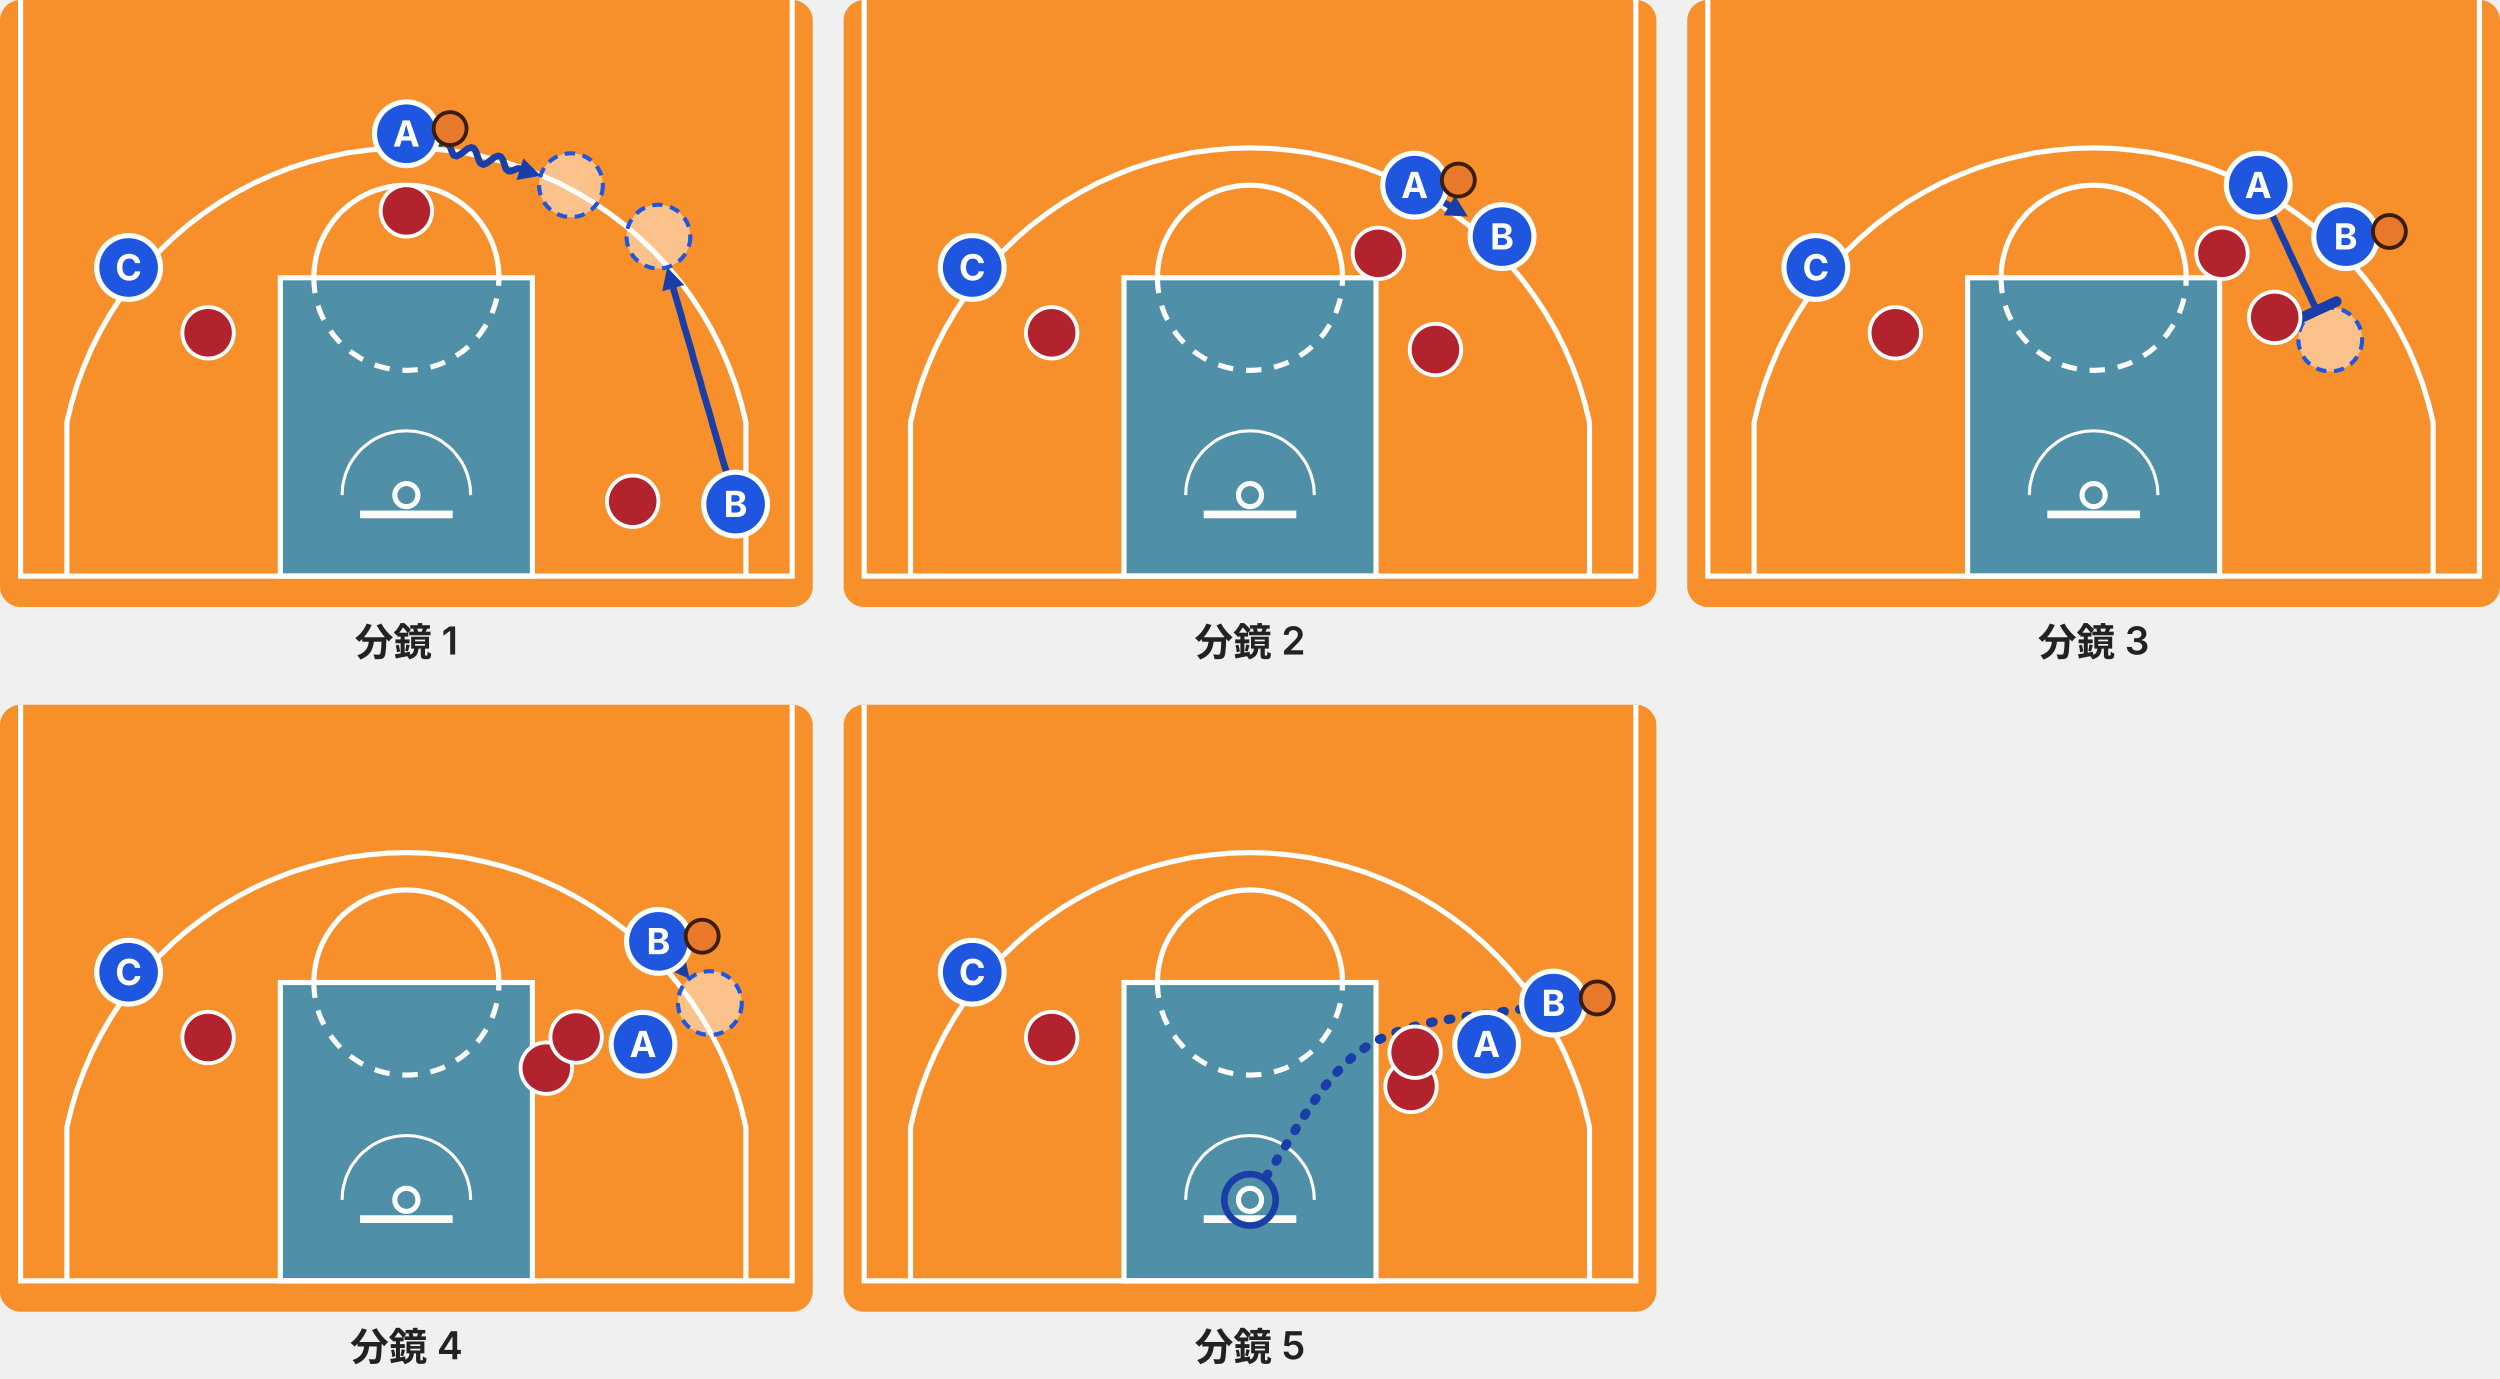
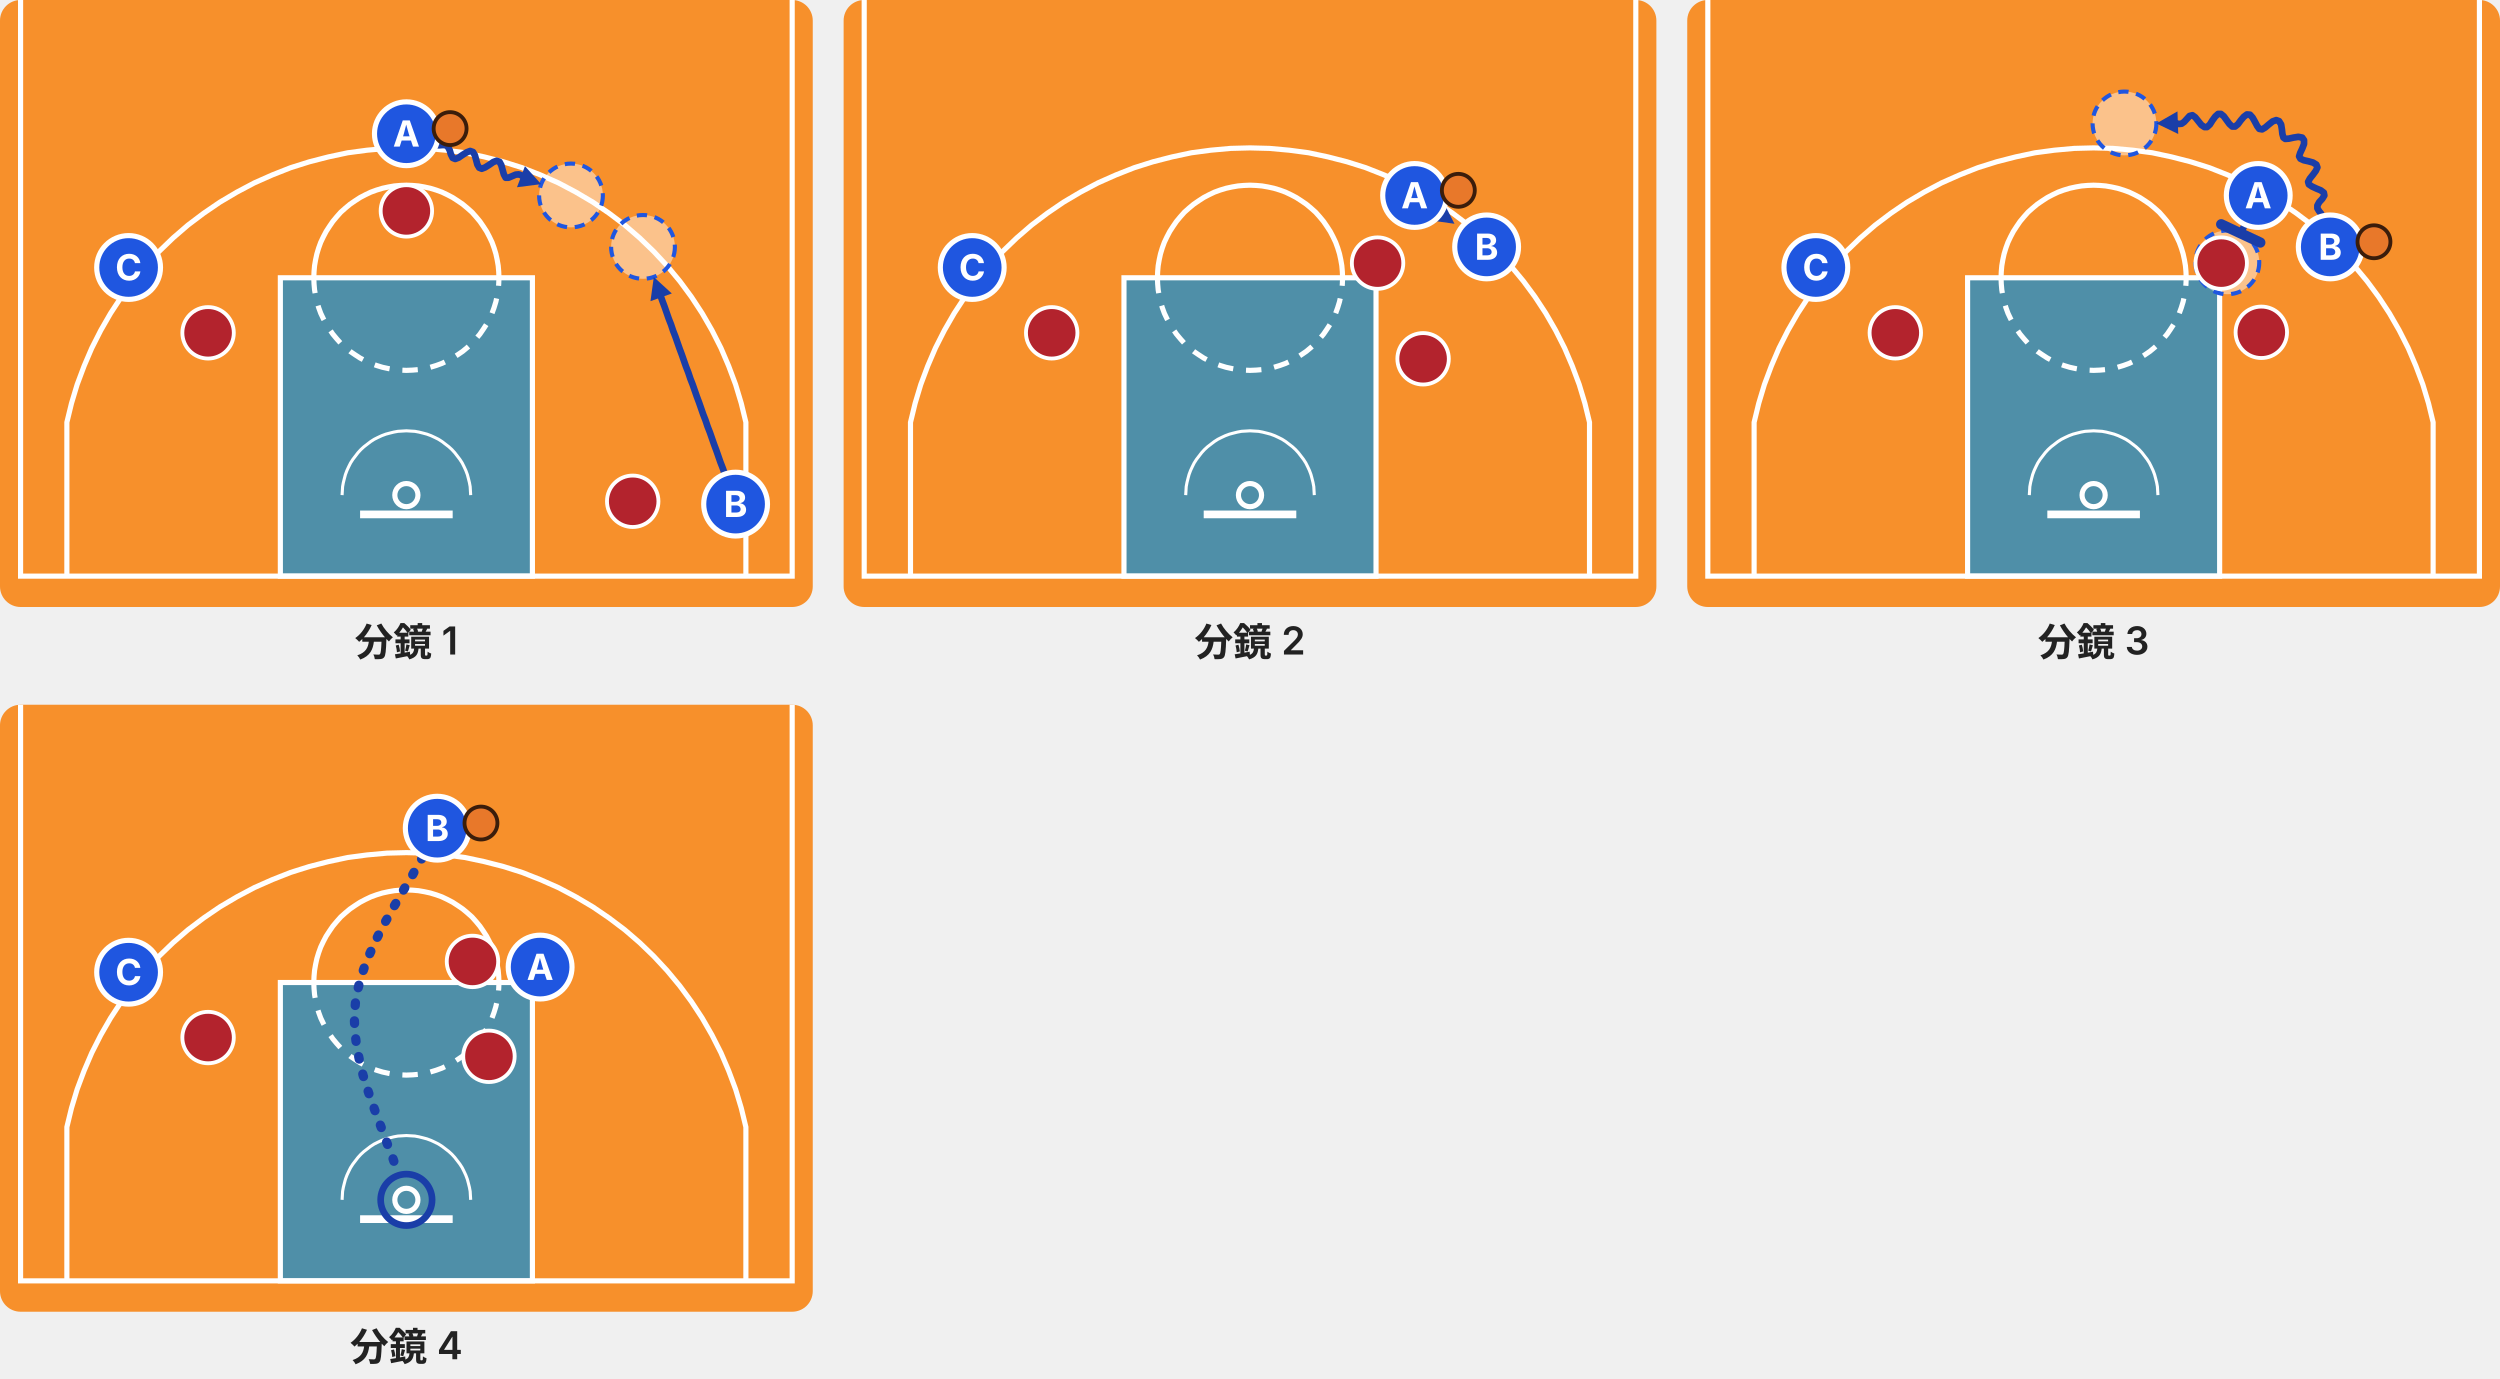
<svg xmlns="http://www.w3.org/2000/svg" viewBox="0 0 972.0 536.0" width="972.0" height="536.0" font-family="-apple-system, 'PingFang TC', 'Noto Sans TC', sans-serif">
  <g transform="translate(0,0)">
    <rect width="316.0" height="236.0" rx="8" fill="#f7902b" />
    <rect x="109.0" y="108.0" width="98.0" height="116.0" fill="#4f8fa8" stroke="#ffffff" stroke-width="2" />
    <polyline points="8.0,0.0 8.0,224.0 308.0,224.0 308.0,0.0" fill="none" stroke="#ffffff" stroke-width="2" />
    <polyline points="194.0,108.0 193.9,105.6 193.7,103.3 193.3,101.0 192.8,98.7 192.1,96.4 191.3,94.2 190.3,92.1 189.2,90.0 187.9,88.0 186.6,86.1 185.1,84.3 183.5,82.5 181.7,80.9 179.9,79.4 178.0,78.1 176.0,76.8 173.9,75.7 171.8,74.7 169.6,73.9 167.3,73.2 165.0,72.7 162.7,72.3 160.4,72.1 158.0,72.0 155.6,72.1 153.3,72.3 151.0,72.7 148.7,73.2 146.4,73.9 144.2,74.7 142.1,75.7 140.0,76.8 138.0,78.1 136.1,79.4 134.3,80.9 132.5,82.5 130.9,84.3 129.4,86.1 128.1,88.0 126.8,90.0 125.7,92.1 124.7,94.2 123.9,96.4 123.2,98.7 122.7,101.0 122.3,103.3 122.1,105.6 122.0,108.0" fill="none" stroke="#ffffff" stroke-width="2" />
    <polyline points="122.0,108.0 122.1,110.4 122.3,112.7 122.7,115.0 123.2,117.3 123.9,119.6 124.7,121.8 125.7,123.9 126.8,126.0 128.1,128.0 129.4,129.9 130.9,131.7 132.5,133.5 134.3,135.1 136.1,136.6 138.0,137.9 140.0,139.2 142.1,140.3 144.2,141.3 146.4,142.1 148.7,142.8 151.0,143.3 153.3,143.7 155.6,143.9 158.0,144.0 160.4,143.9 162.7,143.7 165.0,143.3 167.3,142.8 169.6,142.1 171.8,141.3 173.9,140.3 176.0,139.2 178.0,137.9 179.9,136.6 181.7,135.1 183.5,133.5 185.1,131.7 186.6,129.9 187.9,128.0 189.2,126.0 190.3,123.9 191.3,121.8 192.1,119.6 192.8,117.3 193.3,115.0 193.7,112.7 193.9,110.4 194.0,108.0" fill="none" stroke="#ffffff" stroke-width="2" stroke-dasharray="6 5" />
    <polyline points="290.0,224.0 290.0,164.2 288.2,156.8 286.0,149.5 283.3,142.3 280.3,135.3 276.8,128.4 273.0,121.8 268.8,115.4 264.3,109.3 259.4,103.4 254.2,97.8 248.7,92.5 242.9,87.5 236.8,82.9 230.5,78.6 223.9,74.7 217.1,71.1 210.1,68.0 203.0,65.2 195.7,62.9 188.3,61.0 180.8,59.4 173.3,58.4 165.6,57.7 158.0,57.5 150.4,57.7 142.7,58.4 135.2,59.4 127.7,61.0 120.3,62.9 113.0,65.2 105.9,68.0 98.9,71.1 92.1,74.7 85.5,78.6 79.2,82.9 73.1,87.5 67.3,92.5 61.8,97.8 56.6,103.4 51.7,109.3 47.2,115.4 43.0,121.8 39.2,128.4 35.7,135.3 32.7,142.3 30.0,149.5 27.8,156.8 26.0,164.2 26.0,224.0" fill="none" stroke="#ffffff" stroke-width="2" />
    <polyline points="183.0,192.5 182.9,190.9 182.8,189.2 182.5,187.6 182.1,186.0 181.7,184.5 181.1,182.9 180.4,181.4 179.7,180.0 178.8,178.6 177.8,177.3 176.8,176.0 175.7,174.8 174.5,173.7 173.2,172.7 171.9,171.7 170.5,170.8 169.1,170.1 167.6,169.4 166.0,168.8 164.5,168.4 162.9,168.0 161.3,167.7 159.6,167.6 158.0,167.5 156.4,167.6 154.7,167.7 153.1,168.0 151.5,168.4 150.0,168.8 148.4,169.4 146.9,170.1 145.5,170.8 144.1,171.7 142.8,172.7 141.5,173.7 140.3,174.8 139.2,176.0 138.2,177.3 137.2,178.6 136.3,180.0 135.6,181.4 134.9,182.9 134.3,184.5 133.9,186.0 133.5,187.6 133.2,189.2 133.1,190.9 133.0,192.5" fill="none" stroke="#ffffff" stroke-width="1.2" />
    <line x1="140.0" y1="200.0" x2="176.0" y2="200.0" stroke="#ffffff" stroke-width="3" />
    <circle cx="158.0" cy="192.5" r="4.5" fill="none" stroke="#ffffff" stroke-width="2" />
-     <circle cx="222.0" cy="72.0" r="12.4" fill="#ffffff" fill-opacity="0.45" stroke="#1f56e0" stroke-width="1.6" stroke-dasharray="4 3" />
-     <circle cx="256.0" cy="92.0" r="12.4" fill="#ffffff" fill-opacity="0.45" stroke="#1f56e0" stroke-width="1.6" stroke-dasharray="4 3" />
-     <polyline points="169.8,55.7 171.0,55.8 172.2,55.6 173.3,55.6 174.3,56.1 175.1,57.3 175.7,59.0 176.4,60.4 177.5,60.7 178.8,60.1 180.3,59.0 181.8,57.8 183.2,57.3 184.2,57.6 185.0,58.8 185.6,60.6 186.2,62.4 186.9,63.6 188.0,64.0 189.3,63.4 190.8,62.3 192.3,61.1 193.7,60.6 194.7,60.9 195.5,62.1 196.1,63.9 196.7,65.7 197.6,66.5 198.7,66.5 200.1,66.0 201.3,65.5 202.5,65.6 203.5,66.1 203.7,66.3" fill="none" stroke="#1a3ea8" stroke-width="2.6" stroke-linecap="round" stroke-linejoin="round" />
-     <polygon points="210.2,68.3 203.5,61.6 200.8,70.0" fill="#1a3ea8" />
-     <polyline points="282.6,184.1 281.9,181.8 281.2,179.5 280.5,177.1 279.9,174.7 279.2,172.4 278.5,170.0 277.8,167.6 277.1,165.3 276.5,162.9 275.8,160.5 275.1,158.2 274.4,155.8 273.7,153.5 273.0,151.1 272.4,148.7 271.7,146.4 271.0,144.0 270.3,141.6 269.6,139.3 269.0,136.9 268.3,134.5 267.6,132.2 266.9,129.8 266.2,127.5 265.5,125.1 264.9,122.7 264.2,120.4 263.5,118.0 262.8,115.6 262.1,113.3 261.5,110.9 261.3,110.4" fill="none" stroke="#1a3ea8" stroke-width="2.6" stroke-linecap="round" stroke-linejoin="round" />
-     <polygon points="259.4,103.9 257.5,113.2 266.0,110.8" fill="#1a3ea8" />
+     <circle cx="222.0" cy="76.0" r="12.4" fill="#ffffff" fill-opacity="0.45" stroke="#1f56e0" stroke-width="1.6" stroke-dasharray="4 3" />
+     <circle cx="250.0" cy="96.0" r="12.4" fill="#ffffff" fill-opacity="0.45" stroke="#1f56e0" stroke-width="1.6" stroke-dasharray="4 3" />
+     <polyline points="169.6,56.4 170.7,56.5 171.9,56.4 173.1,56.4 174.1,57.0 174.8,58.3 175.3,60.0 176.0,61.4 177.0,61.8 178.3,61.3 179.9,60.2 181.5,59.2 182.8,58.7 183.9,59.1 184.6,60.3 185.1,62.1 185.6,64.0 186.3,65.2 187.3,65.6 188.6,65.1 190.2,64.1 191.8,63.0 193.1,62.5 194.2,62.9 194.9,64.2 195.4,66.0 195.9,67.8 196.6,69.1 197.7,69.1 199.1,68.5 200.5,67.9 201.7,67.8 202.8,68.2 203.7,69.0 204.0,69.3" fill="none" stroke="#1a3ea8" stroke-width="2.6" stroke-linecap="round" stroke-linejoin="round" />
+     <polygon points="210.4,71.6 204.1,64.6 201.0,72.8" fill="#1a3ea8" />
+     <polyline points="281.8,184.3 281.0,182.0 280.1,179.7 279.3,177.4 278.5,175.1 277.6,172.7 276.8,170.4 276.0,168.1 275.1,165.8 274.3,163.4 273.4,161.1 272.6,158.8 271.8,156.5 270.9,154.1 270.1,151.8 269.3,149.5 268.4,147.2 267.6,144.8 266.7,142.5 265.9,140.2 265.1,137.9 264.2,135.5 263.4,133.2 262.6,130.9 261.7,128.6 260.9,126.2 260.0,123.9 259.2,121.6 258.4,119.3 257.5,116.9 256.7,114.6 256.5,114.1" fill="none" stroke="#1a3ea8" stroke-width="2.6" stroke-linecap="round" stroke-linejoin="round" />
+     <polygon points="254.2,107.7 252.9,117.1 261.2,114.1" fill="#1a3ea8" />
    <circle cx="158.0" cy="82.0" r="10.0" fill="#b3232d" stroke="#fff" stroke-width="1.5" />
    <circle cx="246.0" cy="194.9" r="10.0" fill="#b3232d" stroke="#fff" stroke-width="1.5" />
    <circle cx="80.9" cy="129.4" r="10.0" fill="#b3232d" stroke="#fff" stroke-width="1.5" />
    <circle cx="158.0" cy="52.0" r="12.4" fill="#1f56e0" stroke="#fff" stroke-width="2" />
    <text x="158.0" y="57.0" font-size="14" font-weight="700" fill="#fff" text-anchor="middle">A</text>
    <circle cx="286.0" cy="196.0" r="12.4" fill="#1f56e0" stroke="#fff" stroke-width="2" />
    <text x="286.0" y="201.0" font-size="14" font-weight="700" fill="#fff" text-anchor="middle">B</text>
    <circle cx="50.0" cy="104.0" r="12.4" fill="#1f56e0" stroke="#fff" stroke-width="2" />
    <text x="50.0" y="109.0" font-size="14" font-weight="700" fill="#fff" text-anchor="middle">C</text>
    <circle cx="175.0" cy="50.0" r="6.4" fill="#e8782a" stroke="#3b1d0b" stroke-width="1.5" />
    <text x="158.0" y="255.0" font-size="15" font-weight="600" fill="#222" text-anchor="middle">分鏡 1</text>
  </g>
  <g transform="translate(328,0)">
    <rect width="316.0" height="236.0" rx="8" fill="#f7902b" />
    <rect x="109.0" y="108.0" width="98.0" height="116.0" fill="#4f8fa8" stroke="#ffffff" stroke-width="2" />
    <polyline points="8.0,0.0 8.0,224.0 308.0,224.0 308.0,0.0" fill="none" stroke="#ffffff" stroke-width="2" />
    <polyline points="194.0,108.0 193.9,105.6 193.7,103.3 193.3,101.0 192.8,98.7 192.1,96.4 191.3,94.2 190.3,92.1 189.2,90.0 187.9,88.0 186.6,86.1 185.1,84.3 183.5,82.5 181.7,80.9 179.9,79.4 178.0,78.1 176.0,76.8 173.9,75.7 171.8,74.7 169.6,73.9 167.3,73.2 165.0,72.7 162.7,72.3 160.4,72.1 158.0,72.0 155.6,72.1 153.3,72.3 151.0,72.7 148.7,73.2 146.4,73.9 144.2,74.7 142.1,75.7 140.0,76.8 138.0,78.1 136.1,79.4 134.3,80.9 132.5,82.5 130.9,84.3 129.4,86.1 128.1,88.0 126.8,90.0 125.7,92.1 124.7,94.2 123.9,96.4 123.2,98.7 122.7,101.0 122.3,103.3 122.1,105.6 122.0,108.0" fill="none" stroke="#ffffff" stroke-width="2" />
    <polyline points="122.0,108.0 122.1,110.4 122.3,112.7 122.7,115.0 123.2,117.3 123.9,119.6 124.7,121.8 125.7,123.9 126.8,126.0 128.1,128.0 129.4,129.9 130.9,131.7 132.5,133.5 134.3,135.1 136.1,136.6 138.0,137.9 140.0,139.2 142.1,140.3 144.2,141.3 146.4,142.1 148.7,142.8 151.0,143.3 153.3,143.7 155.6,143.9 158.0,144.0 160.4,143.9 162.7,143.7 165.0,143.3 167.3,142.8 169.6,142.1 171.8,141.3 173.9,140.3 176.0,139.2 178.0,137.9 179.9,136.6 181.7,135.1 183.5,133.5 185.1,131.7 186.6,129.9 187.9,128.0 189.2,126.0 190.3,123.9 191.3,121.8 192.1,119.6 192.8,117.3 193.3,115.0 193.7,112.7 193.9,110.4 194.0,108.0" fill="none" stroke="#ffffff" stroke-width="2" stroke-dasharray="6 5" />
    <polyline points="290.0,224.0 290.0,164.2 288.2,156.8 286.0,149.5 283.3,142.3 280.3,135.3 276.8,128.4 273.0,121.8 268.8,115.4 264.3,109.3 259.4,103.4 254.2,97.8 248.7,92.5 242.9,87.5 236.8,82.9 230.5,78.6 223.9,74.7 217.1,71.1 210.1,68.0 203.0,65.2 195.7,62.9 188.3,61.0 180.8,59.4 173.3,58.4 165.6,57.7 158.0,57.5 150.4,57.7 142.7,58.4 135.2,59.4 127.7,61.0 120.3,62.9 113.0,65.2 105.9,68.0 98.9,71.1 92.1,74.7 85.5,78.6 79.2,82.9 73.1,87.5 67.3,92.5 61.8,97.8 56.6,103.4 51.7,109.3 47.2,115.4 43.0,121.8 39.2,128.4 35.7,135.3 32.7,142.3 30.0,149.5 27.8,156.8 26.0,164.2 26.0,224.0" fill="none" stroke="#ffffff" stroke-width="2" />
    <polyline points="183.0,192.5 182.9,190.9 182.8,189.2 182.5,187.6 182.1,186.0 181.7,184.5 181.1,182.9 180.4,181.4 179.7,180.0 178.8,178.6 177.8,177.3 176.8,176.0 175.7,174.8 174.5,173.7 173.2,172.7 171.9,171.7 170.5,170.8 169.1,170.1 167.6,169.4 166.0,168.8 164.5,168.4 162.9,168.0 161.3,167.7 159.6,167.6 158.0,167.5 156.4,167.6 154.7,167.7 153.1,168.0 151.5,168.4 150.0,168.8 148.4,169.4 146.9,170.1 145.5,170.8 144.1,171.7 142.8,172.7 141.5,173.7 140.3,174.8 139.2,176.0 138.2,177.3 137.2,178.6 136.3,180.0 135.6,181.4 134.9,182.9 134.3,184.5 133.9,186.0 133.5,187.6 133.2,189.2 133.1,190.9 133.0,192.5" fill="none" stroke="#ffffff" stroke-width="1.2" />
    <line x1="140.0" y1="200.0" x2="176.0" y2="200.0" stroke="#ffffff" stroke-width="3" />
    <circle cx="158.0" cy="192.5" r="4.5" fill="none" stroke="#ffffff" stroke-width="2" />
-     <polyline points="232.7,78.3 234.8,79.5 236.9,80.7" fill="none" stroke="#1a3ea8" stroke-width="2.6" stroke-linecap="round" stroke-linejoin="round" stroke-dasharray="7 6" />
-     <polygon points="242.7,84.2 237.7,76.1 233.3,83.7" fill="#1a3ea8" />
-     <circle cx="207.9" cy="98.5" r="10.0" fill="#b3232d" stroke="#fff" stroke-width="1.5" />
-     <circle cx="230.1" cy="135.9" r="10.0" fill="#b3232d" stroke="#fff" stroke-width="1.5" />
+     <polyline points="" fill="none" stroke="#1a3ea8" stroke-width="2.6" stroke-linecap="round" stroke-linejoin="round" stroke-dasharray="7 6" />
+     <polygon points="237.5,87.0 233.2,78.6 228.1,85.7" fill="#1a3ea8" />
+     <circle cx="207.6" cy="102.3" r="10.0" fill="#b3232d" stroke="#fff" stroke-width="1.5" />
+     <circle cx="225.3" cy="139.5" r="10.0" fill="#b3232d" stroke="#fff" stroke-width="1.5" />
    <circle cx="80.9" cy="129.4" r="10.0" fill="#b3232d" stroke="#fff" stroke-width="1.5" />
-     <circle cx="222.0" cy="72.0" r="12.4" fill="#1f56e0" stroke="#fff" stroke-width="2" />
-     <text x="222.0" y="77.0" font-size="14" font-weight="700" fill="#fff" text-anchor="middle">A</text>
-     <circle cx="256.0" cy="92.0" r="12.4" fill="#1f56e0" stroke="#fff" stroke-width="2" />
-     <text x="256.0" y="97.0" font-size="14" font-weight="700" fill="#fff" text-anchor="middle">B</text>
+     <circle cx="222.0" cy="76.0" r="12.4" fill="#1f56e0" stroke="#fff" stroke-width="2" />
+     <text x="222.0" y="81.0" font-size="14" font-weight="700" fill="#fff" text-anchor="middle">A</text>
+     <circle cx="250.0" cy="96.0" r="12.4" fill="#1f56e0" stroke="#fff" stroke-width="2" />
+     <text x="250.0" y="101.0" font-size="14" font-weight="700" fill="#fff" text-anchor="middle">B</text>
    <circle cx="50.0" cy="104.0" r="12.4" fill="#1f56e0" stroke="#fff" stroke-width="2" />
    <text x="50.0" y="109.0" font-size="14" font-weight="700" fill="#fff" text-anchor="middle">C</text>
-     <circle cx="239.0" cy="70.0" r="6.4" fill="#e8782a" stroke="#3b1d0b" stroke-width="1.5" />
+     <circle cx="239.0" cy="74.0" r="6.4" fill="#e8782a" stroke="#3b1d0b" stroke-width="1.5" />
    <text x="158.0" y="255.0" font-size="15" font-weight="600" fill="#222" text-anchor="middle">分鏡 2</text>
  </g>
  <g transform="translate(656,0)">
    <rect width="316.0" height="236.0" rx="8" fill="#f7902b" />
    <rect x="109.0" y="108.0" width="98.0" height="116.0" fill="#4f8fa8" stroke="#ffffff" stroke-width="2" />
    <polyline points="8.0,0.0 8.0,224.0 308.0,224.0 308.0,0.0" fill="none" stroke="#ffffff" stroke-width="2" />
    <polyline points="194.0,108.0 193.9,105.6 193.7,103.3 193.3,101.0 192.8,98.7 192.1,96.4 191.3,94.2 190.3,92.1 189.2,90.0 187.9,88.0 186.6,86.1 185.1,84.3 183.5,82.5 181.7,80.9 179.9,79.4 178.0,78.1 176.0,76.8 173.9,75.7 171.8,74.7 169.6,73.9 167.3,73.2 165.0,72.7 162.7,72.3 160.4,72.1 158.0,72.0 155.6,72.1 153.3,72.3 151.0,72.7 148.7,73.2 146.4,73.9 144.2,74.7 142.1,75.7 140.0,76.8 138.0,78.1 136.1,79.4 134.3,80.9 132.5,82.5 130.9,84.3 129.4,86.1 128.1,88.0 126.8,90.0 125.7,92.1 124.7,94.2 123.9,96.4 123.2,98.7 122.7,101.0 122.3,103.3 122.1,105.6 122.0,108.0" fill="none" stroke="#ffffff" stroke-width="2" />
    <polyline points="122.0,108.0 122.1,110.4 122.3,112.7 122.7,115.0 123.2,117.3 123.9,119.6 124.7,121.8 125.7,123.9 126.8,126.0 128.1,128.0 129.4,129.9 130.9,131.7 132.5,133.5 134.3,135.1 136.1,136.6 138.0,137.9 140.0,139.2 142.1,140.3 144.2,141.3 146.4,142.1 148.7,142.8 151.0,143.3 153.3,143.7 155.6,143.9 158.0,144.0 160.4,143.9 162.7,143.7 165.0,143.3 167.3,142.8 169.6,142.1 171.8,141.3 173.9,140.3 176.0,139.2 178.0,137.9 179.9,136.6 181.7,135.1 183.5,133.5 185.1,131.7 186.6,129.9 187.9,128.0 189.2,126.0 190.3,123.9 191.3,121.8 192.1,119.6 192.8,117.3 193.3,115.0 193.7,112.7 193.9,110.4 194.0,108.0" fill="none" stroke="#ffffff" stroke-width="2" stroke-dasharray="6 5" />
    <polyline points="290.0,224.0 290.0,164.2 288.2,156.8 286.0,149.5 283.3,142.3 280.3,135.3 276.8,128.4 273.0,121.8 268.8,115.4 264.3,109.3 259.4,103.4 254.2,97.8 248.7,92.5 242.9,87.5 236.8,82.9 230.5,78.6 223.9,74.7 217.1,71.1 210.1,68.0 203.0,65.2 195.7,62.9 188.3,61.0 180.8,59.4 173.3,58.4 165.6,57.7 158.0,57.5 150.4,57.7 142.7,58.4 135.2,59.4 127.7,61.0 120.3,62.9 113.0,65.2 105.9,68.0 98.9,71.1 92.1,74.7 85.5,78.6 79.2,82.9 73.1,87.5 67.3,92.5 61.8,97.8 56.6,103.4 51.7,109.3 47.2,115.4 43.0,121.8 39.2,128.4 35.7,135.3 32.7,142.3 30.0,149.5 27.8,156.8 26.0,164.2 26.0,224.0" fill="none" stroke="#ffffff" stroke-width="2" />
    <polyline points="183.0,192.5 182.9,190.9 182.8,189.2 182.5,187.6 182.1,186.0 181.7,184.5 181.1,182.9 180.4,181.4 179.7,180.0 178.8,178.6 177.8,177.3 176.8,176.0 175.7,174.8 174.5,173.7 173.2,172.7 171.9,171.7 170.5,170.8 169.1,170.1 167.6,169.4 166.0,168.8 164.5,168.4 162.9,168.0 161.3,167.7 159.6,167.6 158.0,167.5 156.4,167.6 154.7,167.7 153.1,168.0 151.5,168.4 150.0,168.8 148.4,169.4 146.9,170.1 145.5,170.8 144.1,171.7 142.8,172.7 141.5,173.7 140.3,174.8 139.2,176.0 138.2,177.3 137.2,178.6 136.3,180.0 135.6,181.4 134.9,182.9 134.3,184.5 133.9,186.0 133.5,187.6 133.2,189.2 133.1,190.9 133.0,192.5" fill="none" stroke="#ffffff" stroke-width="1.2" />
    <line x1="140.0" y1="200.0" x2="176.0" y2="200.0" stroke="#ffffff" stroke-width="3" />
    <circle cx="158.0" cy="192.5" r="4.5" fill="none" stroke="#ffffff" stroke-width="2" />
-     <circle cx="250.0" cy="132.0" r="12.4" fill="#ffffff" fill-opacity="0.45" stroke="#1f56e0" stroke-width="1.6" stroke-dasharray="4 3" />
-     <polyline points="227.2,83.2 228.2,85.3 229.3,87.6 230.3,89.8 231.3,92.0 232.4,94.2 233.4,96.4 234.4,98.7 235.5,100.9 236.5,103.1 237.6,105.3 238.6,107.6 239.6,109.8 240.7,112.0 241.7,114.2 242.7,116.4 243.8,118.7 244.8,120.8" fill="none" stroke="#1a3ea8" stroke-width="2.6" stroke-linecap="round" stroke-linejoin="round" />
-     <line x1="252.4" y1="117.2" x2="237.1" y2="124.3" stroke="#1a3ea8" stroke-width="4" stroke-linecap="round" />
-     <circle cx="207.9" cy="98.5" r="10.0" fill="#b3232d" stroke="#fff" stroke-width="1.5" />
-     <circle cx="228.4" cy="123.4" r="10.0" fill="#b3232d" stroke="#fff" stroke-width="1.5" />
+     <circle cx="170.0" cy="48.0" r="12.4" fill="#ffffff" fill-opacity="0.45" stroke="#1f56e0" stroke-width="1.6" stroke-dasharray="4 3" />
+     <circle cx="210.0" cy="102.0" r="12.4" fill="#ffffff" fill-opacity="0.45" stroke="#1f56e0" stroke-width="1.6" stroke-dasharray="4 3" />
+     <polyline points="246.8,84.0 246.4,83.0 245.6,82.0 245.0,81.0 245.0,79.9 245.7,78.6 246.9,77.3 247.7,76.0 247.5,74.9 246.3,74.0 244.6,73.3 242.9,72.5 241.7,71.7 241.4,70.7 242.1,69.4 243.3,67.9 244.4,66.4 245.0,65.1 244.6,64.0 243.3,63.2 241.5,62.7 239.7,62.3 238.4,61.7 237.9,60.8 238.3,59.5 239.1,57.8 239.8,56.0 239.8,54.5 239.1,53.5 237.6,53.2 235.7,53.5 233.9,53.9 232.5,54.0 231.8,53.5 231.4,52.1 231.2,50.3 230.9,48.4 230.1,47.1 229.0,46.7 227.6,47.2 226.1,48.4 224.7,49.6 223.5,50.3 222.4,50.1 221.6,49.0 220.7,47.3 219.8,45.7 218.8,44.6 217.6,44.5 216.4,45.4 215.2,46.8 214.1,48.3 213.0,49.2 211.9,49.2 210.8,48.2 209.7,46.7 208.6,45.2 207.5,44.3 206.4,44.3 205.3,45.3 204.2,46.8 203.2,48.4 202.1,49.4 201.1,49.4 199.9,48.6 198.7,47.1 197.5,45.6 196.4,44.8 195.3,45.1 194.3,46.2 193.2,47.4 192.2,48.1 191.1,48.2 190.0,47.9 189.2,47.7" fill="none" stroke="#1a3ea8" stroke-width="2.6" stroke-linecap="round" stroke-linejoin="round" />
+     <polygon points="182.4,48.0 190.9,52.1 190.6,43.3" fill="#1a3ea8" />
+     <polyline points="216.8,87.3 216.0,89.0 215.2,90.7" fill="none" stroke="#1a3ea8" stroke-width="2.6" stroke-linecap="round" stroke-linejoin="round" />
+     <line x1="222.8" y1="94.3" x2="207.6" y2="87.2" stroke="#1a3ea8" stroke-width="4" stroke-linecap="round" />
+     <circle cx="207.6" cy="102.3" r="10.0" fill="#b3232d" stroke="#fff" stroke-width="1.5" />
+     <circle cx="223.2" cy="129.2" r="10.0" fill="#b3232d" stroke="#fff" stroke-width="1.5" />
    <circle cx="80.9" cy="129.4" r="10.0" fill="#b3232d" stroke="#fff" stroke-width="1.5" />
-     <circle cx="222.0" cy="72.0" r="12.4" fill="#1f56e0" stroke="#fff" stroke-width="2" />
-     <text x="222.0" y="77.0" font-size="14" font-weight="700" fill="#fff" text-anchor="middle">A</text>
-     <circle cx="256.0" cy="92.0" r="12.4" fill="#1f56e0" stroke="#fff" stroke-width="2" />
-     <text x="256.0" y="97.0" font-size="14" font-weight="700" fill="#fff" text-anchor="middle">B</text>
+     <circle cx="222.0" cy="76.0" r="12.4" fill="#1f56e0" stroke="#fff" stroke-width="2" />
+     <text x="222.0" y="81.0" font-size="14" font-weight="700" fill="#fff" text-anchor="middle">A</text>
+     <circle cx="250.0" cy="96.0" r="12.4" fill="#1f56e0" stroke="#fff" stroke-width="2" />
+     <text x="250.0" y="101.0" font-size="14" font-weight="700" fill="#fff" text-anchor="middle">B</text>
    <circle cx="50.0" cy="104.0" r="12.4" fill="#1f56e0" stroke="#fff" stroke-width="2" />
    <text x="50.0" y="109.0" font-size="14" font-weight="700" fill="#fff" text-anchor="middle">C</text>
-     <circle cx="273.0" cy="90.0" r="6.4" fill="#e8782a" stroke="#3b1d0b" stroke-width="1.5" />
+     <circle cx="267.0" cy="94.0" r="6.4" fill="#e8782a" stroke="#3b1d0b" stroke-width="1.5" />
    <text x="158.0" y="255.0" font-size="15" font-weight="600" fill="#222" text-anchor="middle">分鏡 3</text>
  </g>
  <g transform="translate(0,274)">
    <rect width="316.0" height="236.0" rx="8" fill="#f7902b" />
    <rect x="109.0" y="108.0" width="98.0" height="116.0" fill="#4f8fa8" stroke="#ffffff" stroke-width="2" />
    <polyline points="8.0,0.0 8.0,224.0 308.0,224.0 308.0,0.0" fill="none" stroke="#ffffff" stroke-width="2" />
    <polyline points="194.0,108.0 193.9,105.6 193.7,103.3 193.3,101.0 192.8,98.7 192.1,96.4 191.3,94.2 190.3,92.1 189.2,90.0 187.9,88.0 186.6,86.1 185.1,84.3 183.5,82.5 181.7,80.9 179.9,79.4 178.0,78.1 176.0,76.8 173.9,75.7 171.8,74.7 169.6,73.9 167.3,73.2 165.0,72.7 162.7,72.3 160.4,72.1 158.0,72.0 155.6,72.1 153.3,72.3 151.0,72.7 148.7,73.2 146.4,73.9 144.2,74.7 142.1,75.7 140.0,76.8 138.0,78.1 136.1,79.4 134.3,80.9 132.5,82.5 130.9,84.3 129.4,86.1 128.1,88.0 126.8,90.0 125.7,92.1 124.7,94.2 123.9,96.4 123.2,98.7 122.7,101.0 122.3,103.3 122.1,105.6 122.0,108.0" fill="none" stroke="#ffffff" stroke-width="2" />
    <polyline points="122.0,108.0 122.1,110.4 122.3,112.7 122.7,115.0 123.2,117.3 123.9,119.6 124.7,121.8 125.7,123.9 126.8,126.0 128.1,128.0 129.4,129.9 130.9,131.7 132.5,133.5 134.3,135.1 136.1,136.6 138.0,137.9 140.0,139.2 142.1,140.3 144.2,141.3 146.4,142.1 148.7,142.8 151.0,143.3 153.3,143.7 155.6,143.9 158.0,144.0 160.4,143.9 162.7,143.7 165.0,143.3 167.3,142.8 169.6,142.1 171.8,141.3 173.9,140.3 176.0,139.2 178.0,137.9 179.9,136.6 181.7,135.1 183.5,133.5 185.1,131.7 186.6,129.9 187.9,128.0 189.2,126.0 190.3,123.9 191.3,121.8 192.1,119.6 192.8,117.3 193.3,115.0 193.7,112.7 193.9,110.4 194.0,108.0" fill="none" stroke="#ffffff" stroke-width="2" stroke-dasharray="6 5" />
    <polyline points="290.0,224.0 290.0,164.2 288.2,156.8 286.0,149.5 283.3,142.3 280.3,135.3 276.8,128.4 273.0,121.8 268.8,115.4 264.3,109.3 259.4,103.4 254.2,97.8 248.7,92.5 242.9,87.5 236.8,82.9 230.5,78.6 223.9,74.7 217.1,71.1 210.1,68.0 203.0,65.2 195.7,62.9 188.3,61.0 180.8,59.4 173.3,58.4 165.6,57.7 158.0,57.5 150.4,57.7 142.7,58.4 135.2,59.4 127.7,61.0 120.3,62.9 113.0,65.2 105.9,68.0 98.9,71.1 92.1,74.7 85.5,78.6 79.2,82.9 73.1,87.5 67.3,92.5 61.8,97.8 56.6,103.4 51.7,109.3 47.2,115.4 43.0,121.8 39.2,128.4 35.7,135.3 32.7,142.3 30.0,149.5 27.8,156.8 26.0,164.2 26.0,224.0" fill="none" stroke="#ffffff" stroke-width="2" />
    <polyline points="183.0,192.5 182.9,190.9 182.8,189.2 182.5,187.6 182.1,186.0 181.7,184.5 181.1,182.9 180.4,181.4 179.7,180.0 178.8,178.6 177.8,177.3 176.8,176.0 175.7,174.8 174.5,173.7 173.2,172.7 171.9,171.7 170.5,170.8 169.1,170.1 167.6,169.4 166.0,168.8 164.5,168.4 162.9,168.0 161.3,167.7 159.6,167.6 158.0,167.5 156.4,167.6 154.7,167.7 153.1,168.0 151.5,168.4 150.0,168.8 148.4,169.4 146.9,170.1 145.5,170.8 144.1,171.7 142.8,172.7 141.5,173.7 140.3,174.8 139.2,176.0 138.2,177.3 137.2,178.6 136.3,180.0 135.6,181.4 134.9,182.9 134.3,184.5 133.9,186.0 133.5,187.6 133.2,189.2 133.1,190.9 133.0,192.5" fill="none" stroke="#ffffff" stroke-width="1.2" />
    <line x1="140.0" y1="200.0" x2="176.0" y2="200.0" stroke="#ffffff" stroke-width="3" />
    <circle cx="158.0" cy="192.5" r="4.5" fill="none" stroke="#ffffff" stroke-width="2" />
-     <circle cx="276.0" cy="116.0" r="12.4" fill="#ffffff" fill-opacity="0.45" stroke="#1f56e0" stroke-width="1.6" stroke-dasharray="4 3" />
-     <polyline points="" fill="none" stroke="#1a3ea8" stroke-width="2.6" stroke-linecap="round" stroke-linejoin="round" />
-     <polygon points="268.1,106.5 266.1,97.2 259.3,102.8" fill="#1a3ea8" />
-     <circle cx="212.4" cy="141.3" r="10.0" fill="#b3232d" stroke="#fff" stroke-width="1.5" />
-     <circle cx="224.0" cy="129.2" r="10.0" fill="#b3232d" stroke="#fff" stroke-width="1.5" />
+     <polyline points="164.4,59.1 164.3,59.3 163.0,61.5 161.7,63.7 160.5,66.0 159.2,68.2 157.8,70.5 156.5,72.7 155.2,74.9 153.9,77.2 152.6,79.4 151.4,81.7 150.1,83.9 148.9,86.1 147.7,88.4 146.6,90.6 145.5,92.9 144.5,95.2 143.5,97.4 142.6,99.7 141.7,102.0 140.9,104.3 140.2,106.5 139.6,108.8 139.0,111.1 138.6,113.4 138.2,115.8 138.0,118.1 137.8,120.4 137.8,122.8 137.9,125.1 138.0,127.5 138.3,129.8 138.6,132.2 139.0,134.6 139.5,137.0 140.0,139.4 140.6,141.8 141.2,144.2 142.0,146.6 142.7,149.0 143.5,151.4 144.3,153.8 145.2,156.2 146.1,158.7 147.0,161.1 147.9,163.5 148.8,165.9 149.7,168.3 150.6,170.8 151.6,173.2 152.5,175.6 153.3,178.0 154.2,180.5 155.0,182.9 155.1,182.9" fill="none" stroke="#1a3ea8" stroke-width="3.6" stroke-linecap="round" stroke-linejoin="round" stroke-dasharray="1 6" />
+     <circle cx="158.0" cy="192.5" r="10.0" fill="none" stroke="#1a3ea8" stroke-width="2.6" />
+     <circle cx="183.7" cy="99.8" r="10.0" fill="#b3232d" stroke="#fff" stroke-width="1.5" />
+     <circle cx="190.1" cy="136.7" r="10.0" fill="#b3232d" stroke="#fff" stroke-width="1.5" />
    <circle cx="80.9" cy="129.4" r="10.0" fill="#b3232d" stroke="#fff" stroke-width="1.5" />
-     <circle cx="250.0" cy="132.0" r="12.4" fill="#1f56e0" stroke="#fff" stroke-width="2" />
-     <text x="250.0" y="137.0" font-size="14" font-weight="700" fill="#fff" text-anchor="middle">A</text>
-     <circle cx="256.0" cy="92.0" r="12.4" fill="#1f56e0" stroke="#fff" stroke-width="2" />
-     <text x="256.0" y="97.0" font-size="14" font-weight="700" fill="#fff" text-anchor="middle">B</text>
+     <circle cx="210.0" cy="102.0" r="12.4" fill="#1f56e0" stroke="#fff" stroke-width="2" />
+     <text x="210.0" y="107.0" font-size="14" font-weight="700" fill="#fff" text-anchor="middle">A</text>
+     <circle cx="170.0" cy="48.0" r="12.4" fill="#1f56e0" stroke="#fff" stroke-width="2" />
+     <text x="170.0" y="53.0" font-size="14" font-weight="700" fill="#fff" text-anchor="middle">B</text>
    <circle cx="50.0" cy="104.0" r="12.4" fill="#1f56e0" stroke="#fff" stroke-width="2" />
    <text x="50.0" y="109.0" font-size="14" font-weight="700" fill="#fff" text-anchor="middle">C</text>
-     <circle cx="273.0" cy="90.0" r="6.4" fill="#e8782a" stroke="#3b1d0b" stroke-width="1.5" />
+     <circle cx="187.0" cy="46.0" r="6.4" fill="#e8782a" stroke="#3b1d0b" stroke-width="1.5" />
    <text x="158.0" y="255.0" font-size="15" font-weight="600" fill="#222" text-anchor="middle">分鏡 4</text>
  </g>
-   <g transform="translate(328,274)">
-     <rect width="316.0" height="236.0" rx="8" fill="#f7902b" />
-     <rect x="109.0" y="108.0" width="98.0" height="116.0" fill="#4f8fa8" stroke="#ffffff" stroke-width="2" />
-     <polyline points="8.0,0.0 8.0,224.0 308.0,224.0 308.0,0.0" fill="none" stroke="#ffffff" stroke-width="2" />
-     <polyline points="194.0,108.0 193.9,105.6 193.7,103.3 193.3,101.0 192.8,98.7 192.1,96.4 191.3,94.2 190.3,92.1 189.2,90.0 187.9,88.0 186.6,86.1 185.1,84.3 183.5,82.5 181.7,80.9 179.9,79.4 178.0,78.1 176.0,76.8 173.9,75.7 171.8,74.7 169.6,73.9 167.3,73.2 165.0,72.7 162.7,72.3 160.4,72.1 158.0,72.0 155.6,72.1 153.3,72.3 151.0,72.7 148.7,73.2 146.4,73.9 144.2,74.7 142.1,75.7 140.0,76.8 138.0,78.1 136.1,79.4 134.3,80.9 132.5,82.5 130.9,84.3 129.4,86.1 128.1,88.0 126.8,90.0 125.7,92.1 124.7,94.2 123.9,96.4 123.2,98.7 122.7,101.0 122.3,103.3 122.1,105.6 122.0,108.0" fill="none" stroke="#ffffff" stroke-width="2" />
-     <polyline points="122.0,108.0 122.1,110.4 122.3,112.7 122.7,115.0 123.2,117.3 123.9,119.6 124.7,121.8 125.7,123.9 126.8,126.0 128.1,128.0 129.4,129.9 130.9,131.7 132.5,133.5 134.3,135.1 136.1,136.6 138.0,137.9 140.0,139.2 142.1,140.3 144.2,141.3 146.4,142.1 148.7,142.8 151.0,143.3 153.3,143.7 155.6,143.9 158.0,144.0 160.4,143.9 162.7,143.7 165.0,143.3 167.3,142.8 169.6,142.1 171.8,141.3 173.9,140.3 176.0,139.2 178.0,137.9 179.9,136.6 181.7,135.1 183.5,133.5 185.1,131.7 186.6,129.9 187.9,128.0 189.2,126.0 190.3,123.9 191.3,121.8 192.1,119.6 192.8,117.3 193.3,115.0 193.7,112.7 193.9,110.4 194.0,108.0" fill="none" stroke="#ffffff" stroke-width="2" stroke-dasharray="6 5" />
-     <polyline points="290.0,224.0 290.0,164.2 288.2,156.8 286.0,149.5 283.3,142.3 280.3,135.3 276.8,128.4 273.0,121.8 268.8,115.4 264.3,109.3 259.4,103.4 254.2,97.8 248.7,92.5 242.9,87.5 236.8,82.9 230.5,78.6 223.9,74.7 217.1,71.1 210.1,68.0 203.0,65.2 195.7,62.9 188.3,61.0 180.8,59.4 173.3,58.4 165.6,57.7 158.0,57.5 150.4,57.7 142.7,58.4 135.2,59.4 127.7,61.0 120.3,62.9 113.0,65.2 105.9,68.0 98.9,71.1 92.1,74.7 85.5,78.6 79.2,82.9 73.1,87.5 67.3,92.5 61.8,97.8 56.6,103.4 51.7,109.3 47.2,115.4 43.0,121.8 39.2,128.4 35.7,135.3 32.7,142.3 30.0,149.5 27.8,156.8 26.0,164.2 26.0,224.0" fill="none" stroke="#ffffff" stroke-width="2" />
-     <polyline points="183.0,192.5 182.9,190.9 182.8,189.2 182.5,187.6 182.1,186.0 181.7,184.5 181.1,182.9 180.4,181.4 179.7,180.0 178.8,178.6 177.8,177.3 176.8,176.0 175.7,174.8 174.5,173.7 173.2,172.7 171.9,171.7 170.5,170.8 169.1,170.1 167.6,169.4 166.0,168.8 164.5,168.4 162.9,168.0 161.3,167.7 159.6,167.6 158.0,167.5 156.4,167.6 154.7,167.7 153.1,168.0 151.5,168.4 150.0,168.8 148.4,169.4 146.9,170.1 145.5,170.8 144.1,171.7 142.8,172.7 141.5,173.7 140.3,174.8 139.2,176.0 138.2,177.3 137.2,178.6 136.3,180.0 135.6,181.4 134.9,182.9 134.3,184.5 133.9,186.0 133.5,187.6 133.2,189.2 133.1,190.9 133.0,192.5" fill="none" stroke="#ffffff" stroke-width="1.2" />
-     <line x1="140.0" y1="200.0" x2="176.0" y2="200.0" stroke="#ffffff" stroke-width="3" />
-     <circle cx="158.0" cy="192.5" r="4.5" fill="none" stroke="#ffffff" stroke-width="2" />
-     <polyline points="263.8,118.3 263.6,118.3 261.0,118.7 258.4,119.1 255.9,119.4 253.3,119.8 250.7,120.1 248.1,120.4 245.6,120.8 243.0,121.1 240.4,121.5 237.9,121.8 235.4,122.3 232.8,122.7 230.4,123.1 227.9,123.6 225.4,124.2 223.0,124.8 220.7,125.4 218.3,126.1 216.0,126.9 213.8,127.7 211.6,128.6 209.4,129.6 207.3,130.6 205.2,131.8 203.2,133.0 201.3,134.3 199.4,135.7 197.6,137.2 195.8,138.8 194.1,140.5 192.4,142.2 190.8,144.0 189.2,145.8 187.6,147.7 186.1,149.7 184.6,151.7 183.2,153.7 181.7,155.8 180.3,158.0 178.9,160.1 177.5,162.3 176.1,164.5 174.8,166.7 173.4,168.9 172.1,171.1 170.7,173.3 169.3,175.5 168.0,177.7 166.6,179.9 165.2,182.1 163.8,184.2 163.8,184.3" fill="none" stroke="#1a3ea8" stroke-width="3.6" stroke-linecap="round" stroke-linejoin="round" stroke-dasharray="1 6" />
-     <circle cx="158.0" cy="192.5" r="10.0" fill="none" stroke="#1a3ea8" stroke-width="2.6" />
-     <circle cx="220.6" cy="148.4" r="10.0" fill="#b3232d" stroke="#fff" stroke-width="1.5" />
-     <circle cx="222.2" cy="135.1" r="10.0" fill="#b3232d" stroke="#fff" stroke-width="1.5" />
-     <circle cx="80.9" cy="129.4" r="10.0" fill="#b3232d" stroke="#fff" stroke-width="1.5" />
-     <circle cx="250.0" cy="132.0" r="12.4" fill="#1f56e0" stroke="#fff" stroke-width="2" />
-     <text x="250.0" y="137.0" font-size="14" font-weight="700" fill="#fff" text-anchor="middle">A</text>
-     <circle cx="276.0" cy="116.0" r="12.4" fill="#1f56e0" stroke="#fff" stroke-width="2" />
-     <text x="276.0" y="121.0" font-size="14" font-weight="700" fill="#fff" text-anchor="middle">B</text>
-     <circle cx="50.0" cy="104.0" r="12.4" fill="#1f56e0" stroke="#fff" stroke-width="2" />
-     <text x="50.0" y="109.0" font-size="14" font-weight="700" fill="#fff" text-anchor="middle">C</text>
-     <circle cx="293.0" cy="114.0" r="6.4" fill="#e8782a" stroke="#3b1d0b" stroke-width="1.5" />
-     <text x="158.0" y="255.0" font-size="15" font-weight="600" fill="#222" text-anchor="middle">分鏡 5</text>
-   </g>
</svg>
